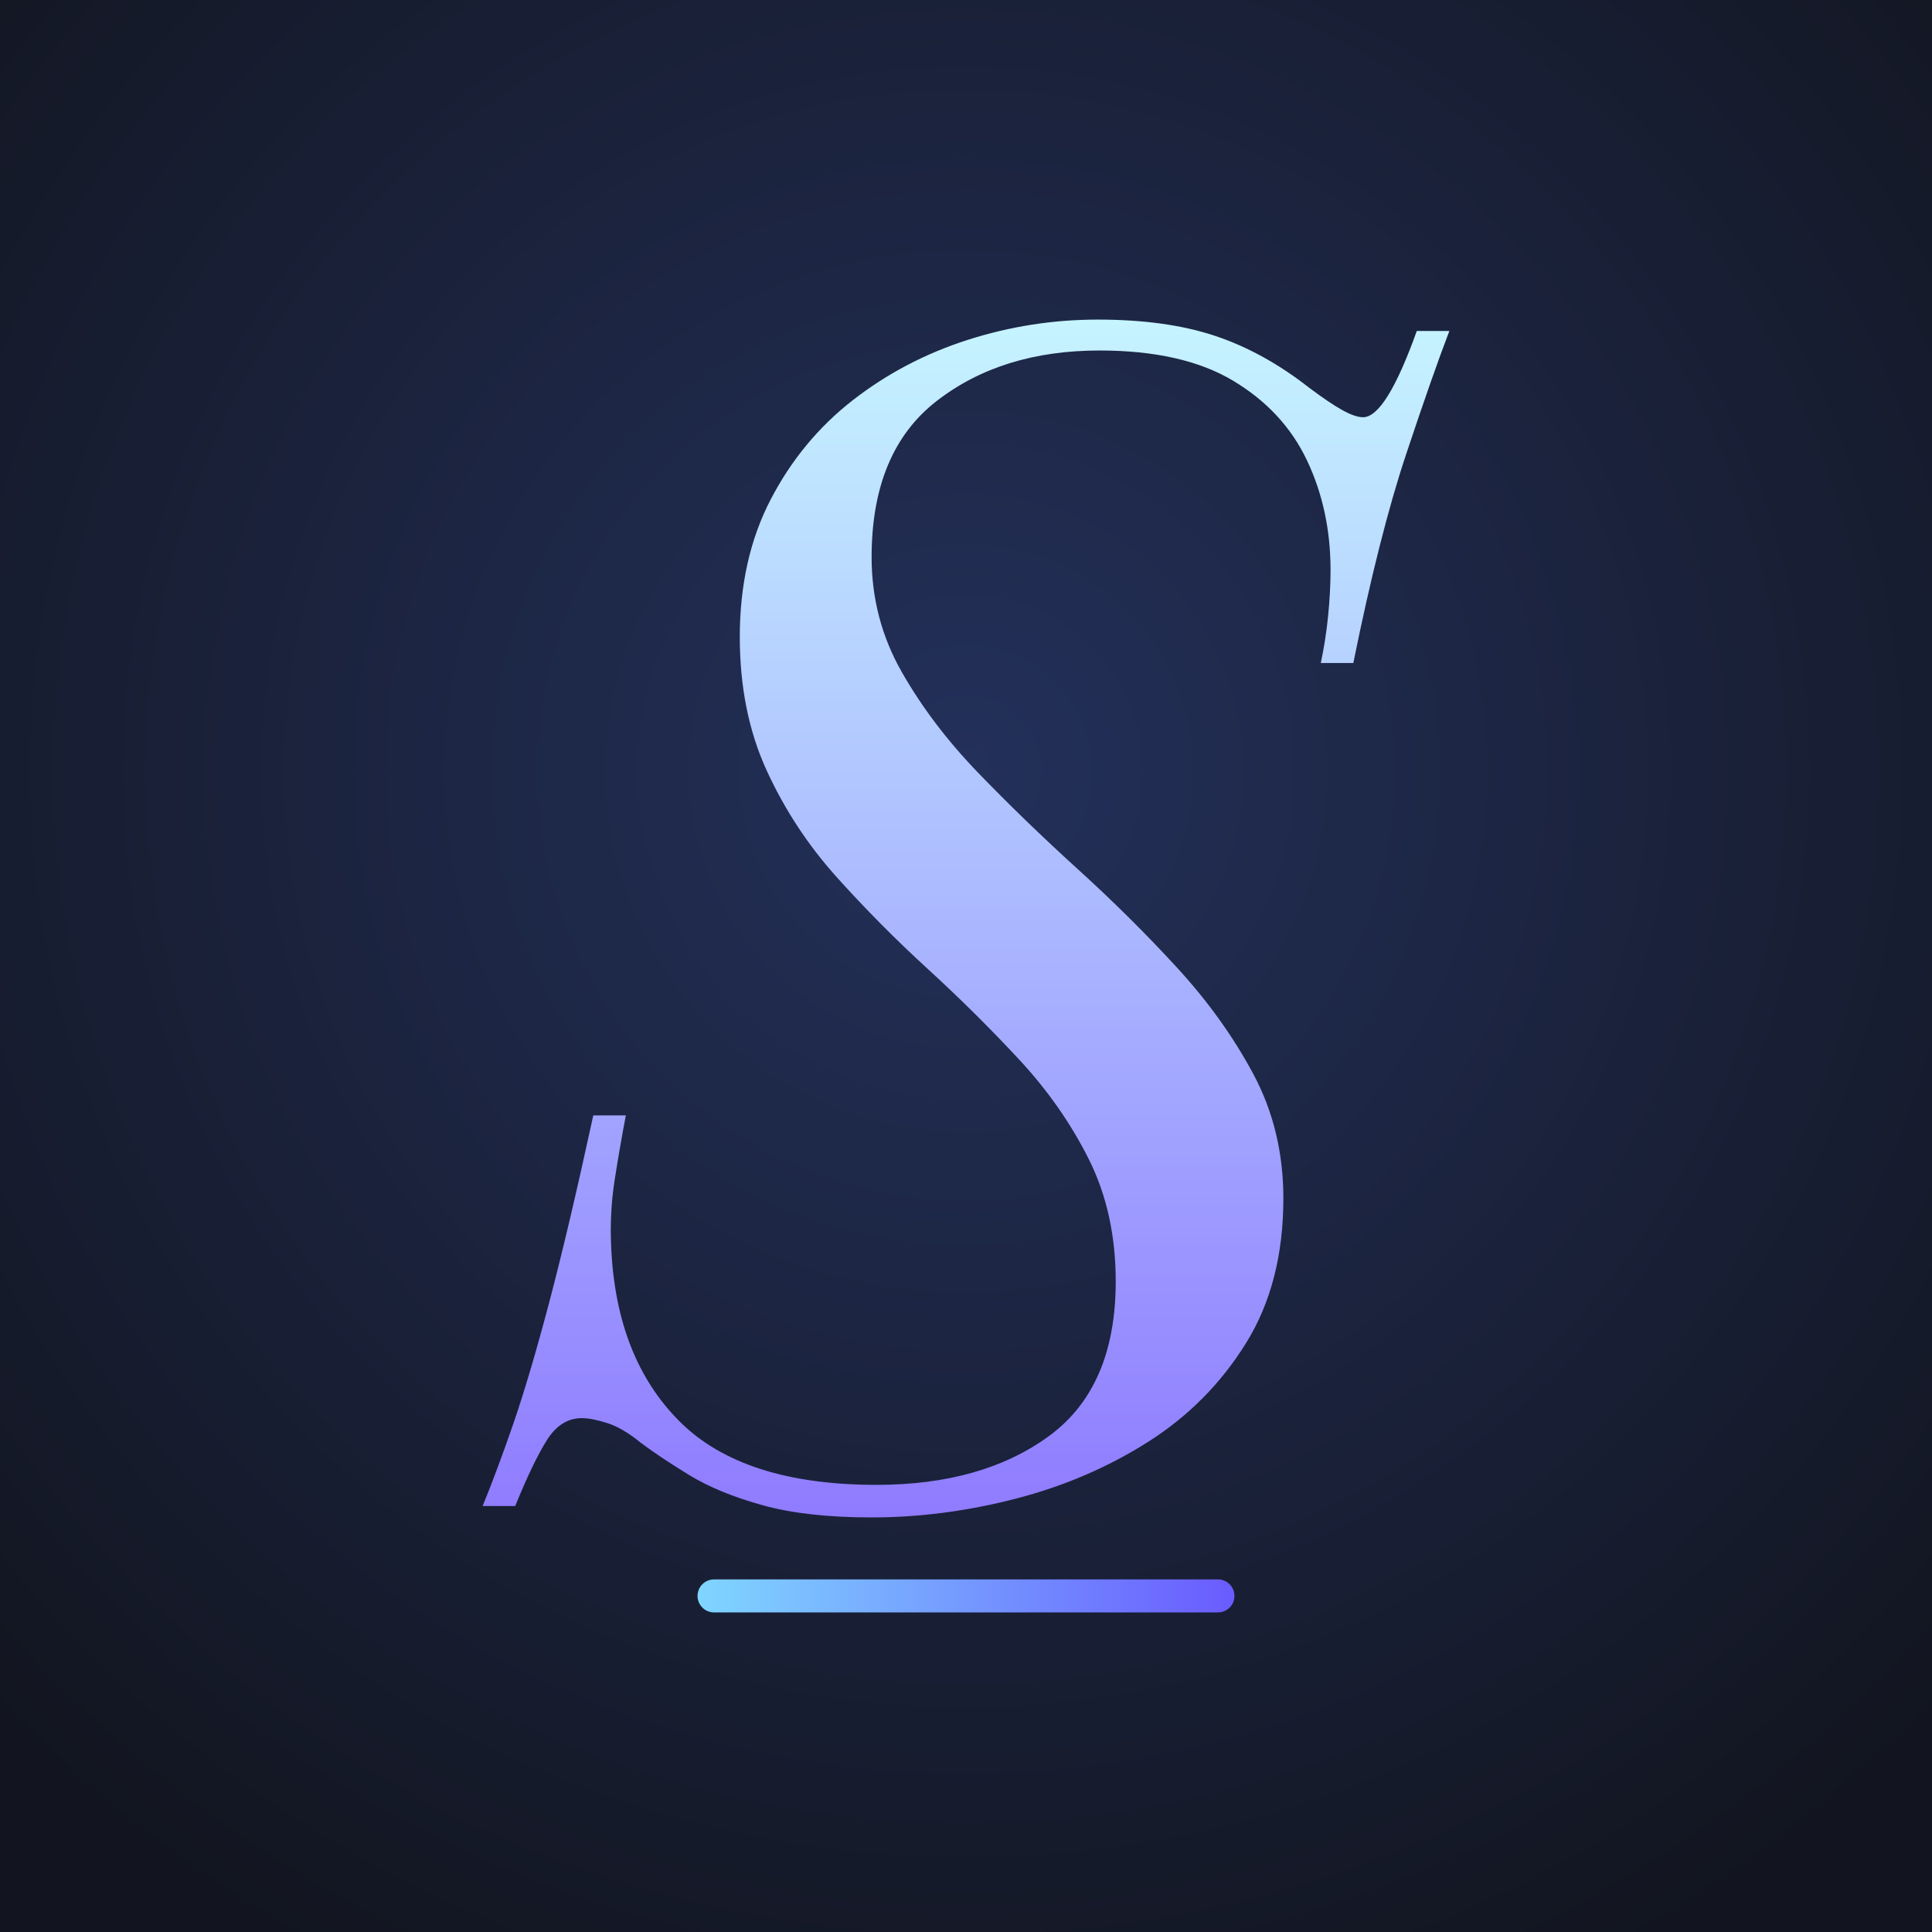
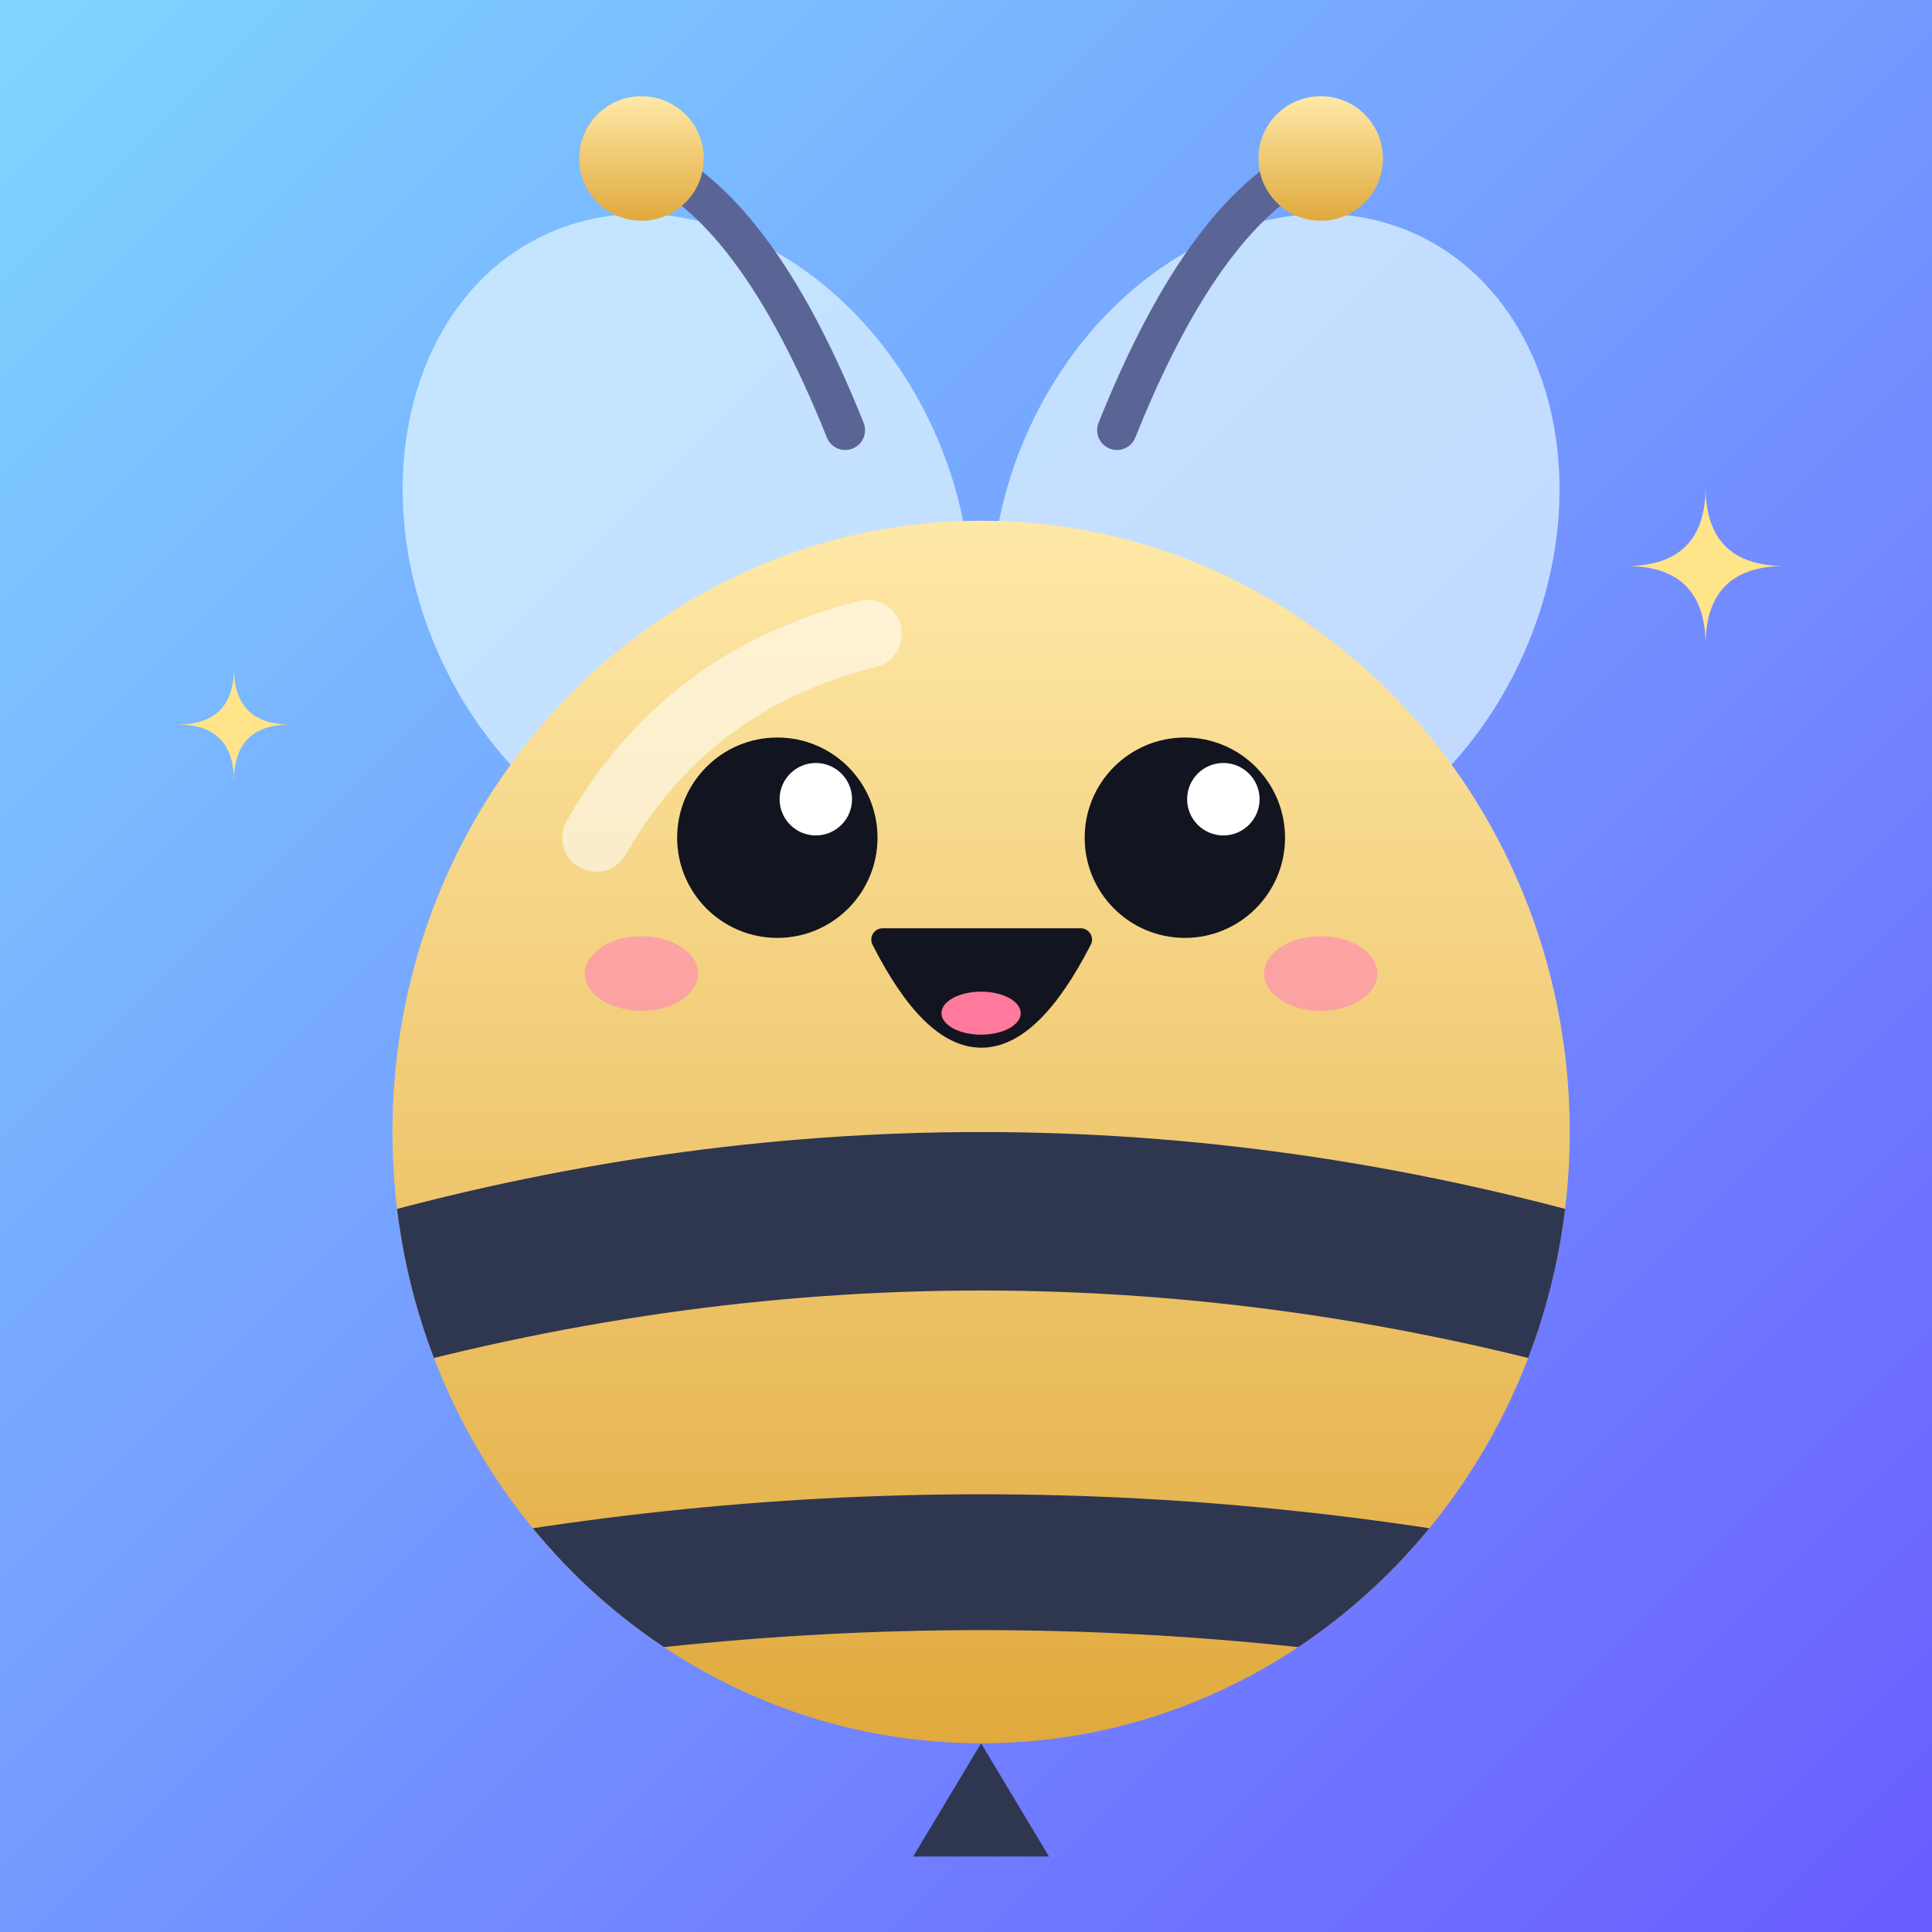
- <svg xmlns="http://www.w3.org/2000/svg" width="48" height="48" viewBox="0 0 48 48">
+ <svg xmlns="http://www.w3.org/2000/svg" width="48" height="48" viewBox="0 0 1024 1024">
  <defs>
-     <radialGradient id="bg" cx="50%" cy="40%" r="70%">
-       <stop offset="0" stop-color="#23305a" />
-       <stop offset="1" stop-color="#12151f" />
-     </radialGradient>
-   </defs>
-   <rect width="48" height="48" fill="url(#bg)" />
-   <defs>
-     <linearGradient id="s" gradientUnits="userSpaceOnUse" x1="0" y1="7.94" x2="0" y2="37.70">
-       <stop offset="0" stop-color="#C6F4FF" />
-       <stop offset="1" stop-color="#8F7BFF" />
-     </linearGradient>
-     <linearGradient id="bar" x1="0" y1="0" x2="1" y2="0">
+     <linearGradient id="br" x1="0" y1="0" x2="1" y2="1">
      <stop offset="0" stop-color="#7FD6FF" />
      <stop offset="1" stop-color="#6A5BFF" />
    </linearGradient>
-     <filter id="glow" x="-50%" y="-50%" width="200%" height="200%">
-       <feGaussianBlur stdDeviation="2.2" />
+     <filter id="solid">
+       <feFlood flood-color="#FFFFFF" />
+       <feComposite in2="SourceAlpha" operator="in" />
    </filter>
  </defs>
-   <path d="M36.009 8.223Q35.605 9.274 34.938 11.276Q34.27 13.277 33.623 16.472H32.815Q32.936 15.906 32.997 15.299Q33.057 14.692 33.057 14.167Q33.057 12.671 32.471 11.437Q31.885 10.204 30.631 9.456Q29.378 8.708 27.316 8.708Q24.89 8.708 23.272 9.962Q21.655 11.215 21.655 13.843Q21.655 15.38 22.403 16.694Q23.151 18.008 24.303 19.201Q25.456 20.394 26.77 21.587Q28.084 22.779 29.236 24.033Q30.389 25.286 31.137 26.681Q31.885 28.076 31.885 29.775Q31.885 31.877 30.955 33.373Q30.025 34.869 28.529 35.82Q27.033 36.77 25.233 37.235Q23.434 37.7 21.655 37.7Q20.037 37.7 18.946 37.397Q17.854 37.093 17.126 36.649Q16.398 36.204 15.913 35.84Q15.468 35.476 15.084 35.355Q14.7 35.233 14.457 35.233Q13.932 35.233 13.588 35.779Q13.244 36.325 12.8 37.417H11.991Q12.355 36.527 12.759 35.355Q13.163 34.182 13.649 32.342Q14.134 30.502 14.74 27.712H15.549Q15.387 28.562 15.266 29.35Q15.145 30.139 15.185 30.988Q15.307 33.737 16.883 35.314Q18.46 36.891 21.776 36.891Q24.404 36.891 26.062 35.678Q27.72 34.465 27.72 31.837Q27.72 30.139 27.053 28.804Q26.386 27.47 25.314 26.317Q24.243 25.165 23.05 24.073Q21.857 22.982 20.785 21.789Q19.714 20.596 19.047 19.14Q18.38 17.685 18.38 15.825Q18.38 13.884 19.148 12.408Q19.916 10.932 21.19 9.941Q22.463 8.951 24.04 8.445Q25.617 7.94 27.275 7.94Q28.973 7.94 30.187 8.344Q31.4 8.749 32.532 9.638Q33.017 10.002 33.34 10.184Q33.664 10.366 33.866 10.366Q34.432 10.366 35.2 8.223Z" fill="url(#s)" />
-   <rect x="17.33" y="39.24" width="13.34" height="0.82" rx="0.41" fill="url(#bar)" />
+   <rect width="1024" height="1024" fill="url(#br)" />
+   <svg x="40" y="48" width="960" height="960" viewBox="20 30 160 160">
+     <defs>
+       <linearGradient id="bzg5" x1="0" y1="0" x2="0" y2="1">
+         <stop offset="0" stop-color="#FFE9A8" />
+         <stop offset="1" stop-color="#E0A93C" />
+       </linearGradient>
+       <clipPath id="bzc5">
+         <ellipse cx="100" cy="122" rx="52" ry="54" />
+       </clipPath>
+     </defs>
+     <ellipse cx="74" cy="70" rx="24" ry="30" fill="#DDF3FF" opacity="0.75" transform="rotate(-24 74 70)" />
+     <ellipse cx="126" cy="70" rx="24" ry="30" fill="#DDF3FF" opacity="0.75" transform="rotate(24 126 70)" />
+     <path d="M88 60 Q80 40 70 36 M112 60 Q120 40 130 36" fill="none" stroke="#5A6596" stroke-width="3.5" stroke-linecap="round" />
+     <circle cx="70" cy="36" r="5.5" fill="url(#bzg5)" />
+     <circle cx="130" cy="36" r="5.5" fill="url(#bzg5)" />
+     <ellipse cx="100" cy="122" rx="52" ry="54" fill="url(#bzg5)" />
+     <g clip-path="url(#bzc5)">
+       <path d="M44 130 Q100 114 156 130 L156 144 Q100 128 44 144Z" fill="#2F3650" />
+       <path d="M44 160 Q100 148 156 160 L156 172 Q100 160 44 172Z" fill="#2F3650" />
+     </g>
+     <path d="M66 96 Q74 82 90 78" fill="none" stroke="#fff" stroke-width="6" stroke-linecap="round" opacity=".55" />
+     <ellipse cx="70" cy="108" rx="5" ry="3.3" fill="#FF8FB1" opacity="0.7" />
+     <ellipse cx="130" cy="108" rx="5" ry="3.3" fill="#FF8FB1" opacity="0.7" />
+     <circle cx="82" cy="96" r="8.85" fill="#12151F" />
+     <circle cx="85.4" cy="92.6" r="3.2" fill="#fff" />
+     <circle cx="118" cy="96" r="8.85" fill="#12151F" />
+     <circle cx="121.4" cy="92.6" r="3.2" fill="#fff" />
+     <path d="M91.3 105 Q100 122.1 108.8 105Z" fill="#12151F" stroke="#12151F" stroke-width="2" stroke-linejoin="round" />
+     <ellipse cx="100" cy="111.5" rx="3.5" ry="1.9" fill="#FF7A9C" />
+     <path d="M164 65 Q164 72 171 72 Q164 72 164 79 Q164 72 157 72 Q164 72 164 65Z" fill="#FFE48A" />
+     <path d="M34 81 Q34 86 39 86 Q34 86 34 91 Q34 86 29 86 Q34 86 34 81Z" fill="#FFE48A" />
+     <path d="M100 176 L94 186 L106 186Z" fill="#2F3650" />
+   </svg>
</svg>
